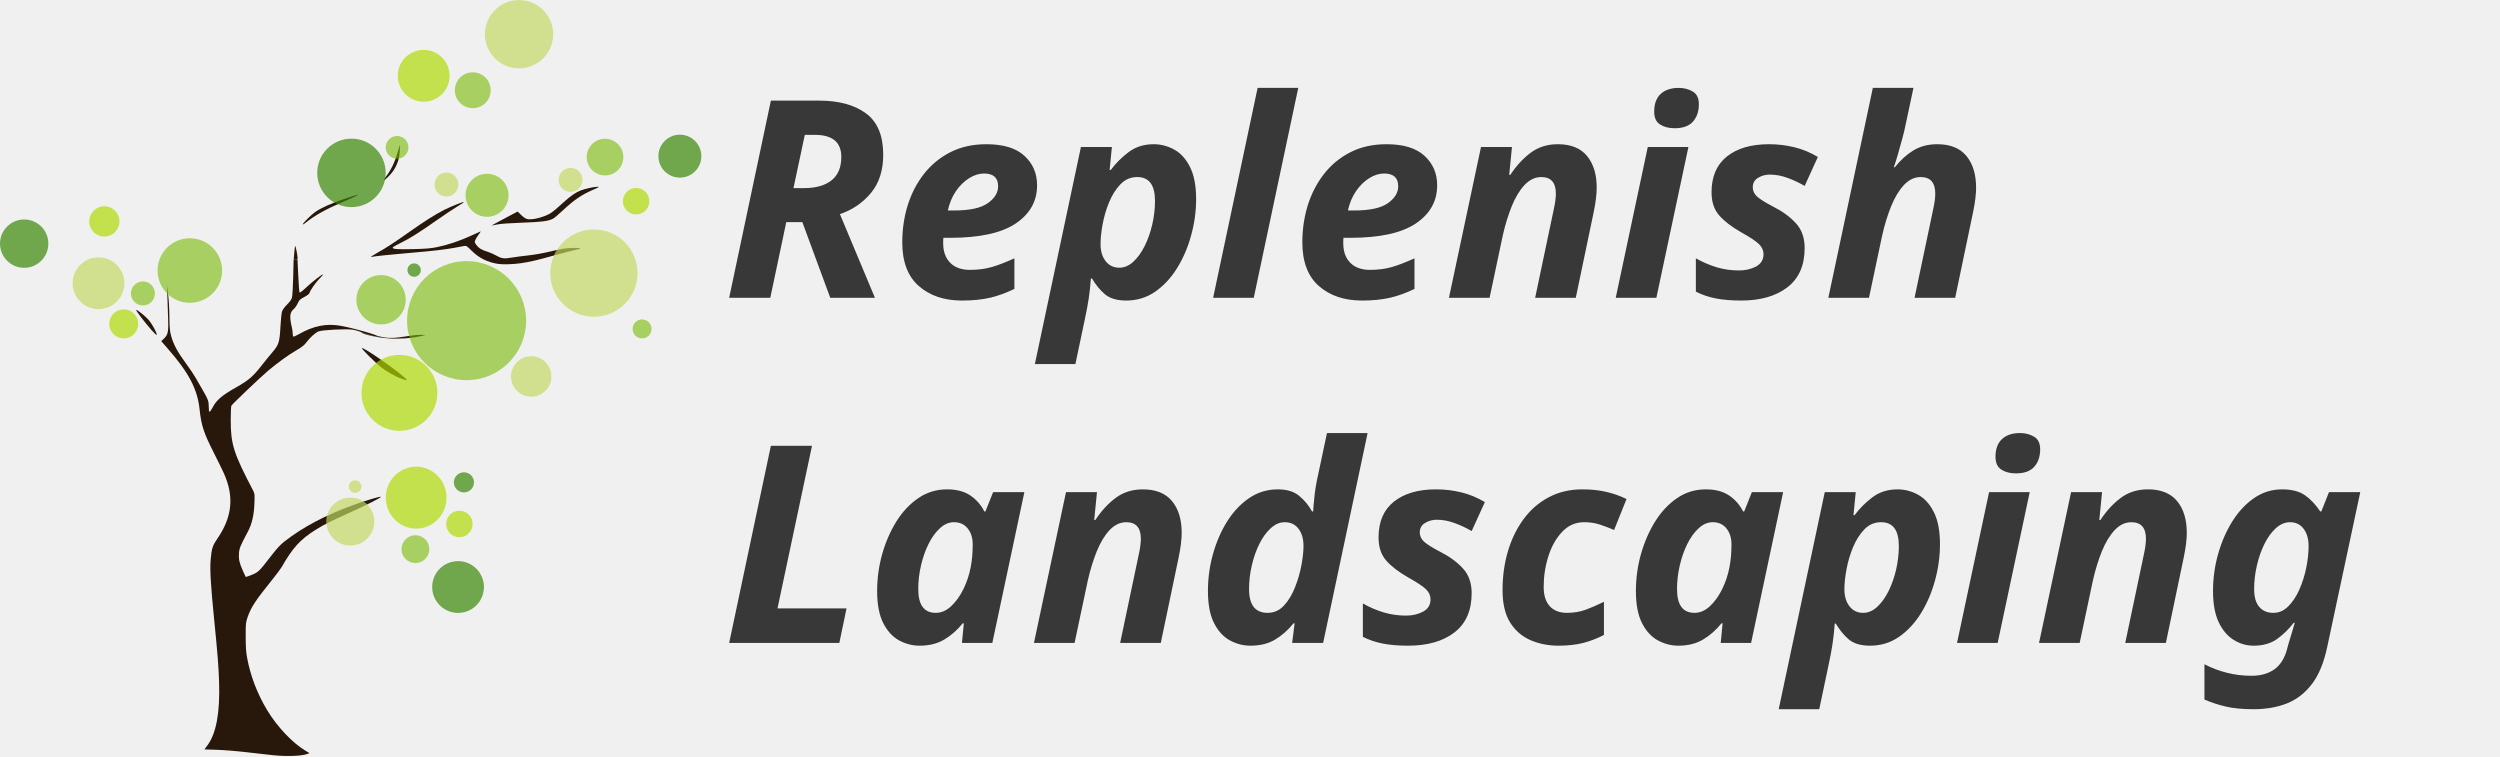
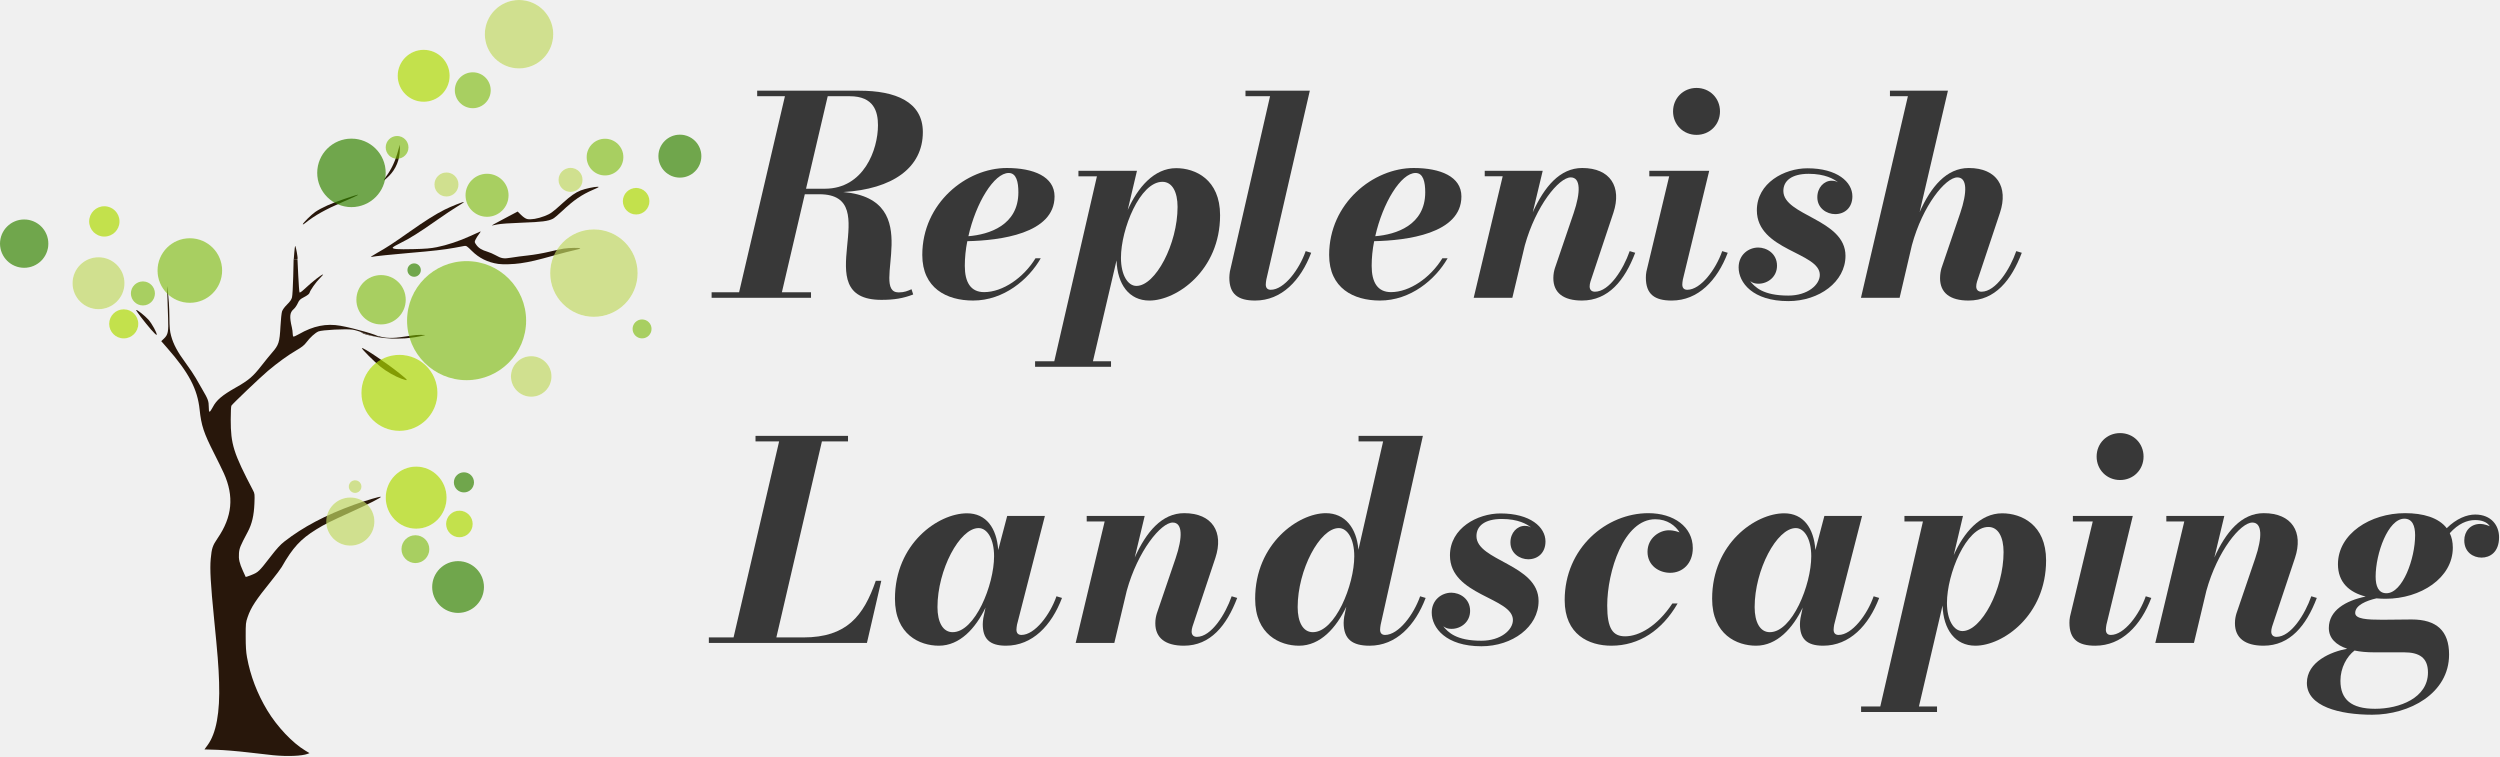
- <svg xmlns="http://www.w3.org/2000/svg" width="396.06mm" height="119.77mm" version="1.1" viewBox="0 0 396.06 119.77">
-   <g transform="translate(-49.311 -92.262)" fill="#fff">
-     <g stroke-width=".265">
-       <circle cx="79.385" cy="135.12" r="5.118" />
-       <circle cx="151.03" cy="144.37" r="1.505" />
-       <circle cx="123.23" cy="143.06" r="9.433" />
-       <circle cx="71.952" cy="138.75" r="1.907" />
-       <circle cx="112.22" cy="115.61" r="1.806" />
-       <circle cx="145.16" cy="117.15" r="2.91" />
-       <circle cx="109.68" cy="139.75" r="3.914" />
+ <svg xmlns="http://www.w3.org/2000/svg" id="svg182" viewBox="0 0 396.06 119.77" version="1.1" height="119.77mm" width="396.06mm">
+   <defs id="defs186" />
+   <g id="g74" fill="#fff" transform="translate(-49.311 -92.262)">
+     <g id="g18" stroke-width=".265">
+       <circle id="circle4" r="5.118" cy="135.12" cx="79.385" />
+       <circle id="circle6" r="1.505" cy="144.37" cx="151.03" />
+       <circle id="circle8" r="9.433" cy="143.06" cx="123.23" />
+       <circle id="circle10" r="1.907" cy="138.75" cx="71.952" />
+       <circle id="circle12" r="1.806" cy="115.61" cx="112.22" />
+       <circle id="circle14" r="2.91" cy="117.15" cx="145.16" />
+       <circle id="circle16" r="3.914" cy="139.75" cx="109.68" />
    </g>
-     <circle cx="124.21" cy="106.56" r="2.846" stroke-width="1.251" />
-     <g stroke-width=".265">
-       <circle cx="126.47" cy="123.2" r="3.412" />
-       <circle cx="115.12" cy="179.26" r="2.208" />
-       <circle cx="112.59" cy="154.5" r="6.021" />
-       <circle cx="116.43" cy="104.27" r="4.114" />
-       <circle cx="122.09" cy="175.27" r="2.107" />
-       <circle cx="150.09" cy="124.14" r="2.107" />
-       <circle cx="65.84" cy="127.34" r="2.408" />
-       <circle cx="68.912" cy="143.57" r="2.308" />
+     <circle id="circle20" stroke-width="1.251" r="2.846" cy="106.56" cx="124.21" />
+     <g id="g38" stroke-width=".265">
+       <circle id="circle22" r="3.412" cy="123.2" cx="126.47" />
+       <circle id="circle24" r="2.208" cy="179.26" cx="115.12" />
+       <circle id="circle26" r="6.021" cy="154.5" cx="112.59" />
+       <circle id="circle28" r="4.114" cy="104.27" cx="116.43" />
+       <circle id="circle30" r="2.107" cy="175.27" cx="122.09" />
+       <circle id="circle32" r="2.107" cy="124.14" cx="150.09" />
+       <circle id="circle34" r="2.408" cy="127.34" cx="65.84" />
+       <circle id="circle36" r="2.308" cy="143.57" cx="68.912" />
    </g>
-     <ellipse cx="115.24" cy="171.1" rx="4.817" ry="4.917" stroke-width=".611" />
-     <g stroke-width=".265">
-       <circle cx="64.918" cy="137.13" r="4.114" />
-       <circle cx="131.54" cy="97.681" r="5.419" />
-       <circle cx="120.04" cy="121.49" r="1.907" />
-       <circle cx="139.7" cy="120.76" r="1.907" />
-       <circle cx="105.57" cy="169.35" r="1.004" />
-       <circle cx="133.47" cy="151.9" r="3.211" />
-       <circle cx="104.81" cy="174.89" r="3.813" />
-       <circle cx="143.4" cy="135.53" r="6.924" />
+     <ellipse id="ellipse40" stroke-width=".611" ry="4.917" rx="4.817" cy="171.1" cx="115.24" />
+     <g id="g58" stroke-width=".265">
+       <circle id="circle42" r="4.114" cy="137.13" cx="64.918" />
+       <circle id="circle44" r="5.419" cy="97.681" cx="131.54" />
+       <circle id="circle46" r="1.907" cy="121.49" cx="120.04" />
+       <circle id="circle48" r="1.907" cy="120.76" cx="139.7" />
+       <circle id="circle50" r="1.004" cy="169.35" cx="105.57" />
+       <circle id="circle52" r="3.211" cy="151.9" cx="133.47" />
+       <circle id="circle54" r="3.813" cy="174.89" cx="104.81" />
+       <circle id="circle56" r="6.924" cy="135.53" cx="143.4" />
    </g>
-     <g stroke-width=".265">
-       <circle cx="121.88" cy="185.26" r="4.104" />
-       <circle cx="157.02" cy="117" r="3.405" />
-       <circle cx="53.142" cy="130.86" r="3.831" />
-       <circle cx="104.99" cy="119.65" r="5.427" />
-       <circle cx="114.92" cy="135.05" r="1.064" />
-       <circle cx="122.81" cy="168.68" r="1.596" />
+     <g id="g72" stroke-width=".265">
+       <circle id="circle60" r="4.104" cy="185.26" cx="121.88" />
+       <circle id="circle62" r="3.405" cy="117" cx="157.02" />
+       <circle id="circle64" r="3.831" cy="130.86" cx="53.142" />
+       <circle id="circle66" r="5.427" cy="119.65" cx="104.99" />
+       <circle id="circle68" r="1.064" cy="135.05" cx="114.92" />
+       <circle id="circle70" r="1.596" cy="168.68" cx="122.81" />
    </g>
  </g>
-   <g transform="translate(-49.311 -92.262)">
-     <g fill="#520" />
-     <g transform="translate(13.838 2.6363)" fill="#28170b">
-       <g stroke-width=".114">
-         <path d="m78.829 209.28c-0.564-0.054-2.357-0.257-3.986-0.451-1.635-0.195-3.861-0.381-4.971-0.415l-2.01-0.062 0.488-0.663c1.381-1.876 1.987-5.168 1.834-9.953-0.082-2.565-0.227-4.4-0.801-10.136-0.543-5.427-0.676-7.827-0.526-9.44 0.157-1.685 0.296-2.102 1.088-3.258 2.33-3.4 2.64-6.645 0.987-10.307-0.255-0.564-0.944-1.973-1.532-3.132-1.649-3.248-2.036-4.418-2.302-6.947-0.344-3.267-1.705-5.854-5.146-9.777l-0.933-1.064 0.437-0.416c0.638-0.607 0.731-1.077 0.646-3.263-0.108-2.787-0.172-5.399-0.121-4.954 0.243 2.127 0.305 3.033 0.328 4.819 0.022 1.716 0.069 2.227 0.275 2.982 0.362 1.327 1.008 2.533 2.29 4.271 0.624 0.846 1.348 1.922 1.609 2.392 0.261 0.47 0.748 1.315 1.081 1.879 0.854 1.446 0.988 1.813 0.983 2.705-0.002 0.508 0.041 0.769 0.128 0.768 0.072-2.3e-4 0.303-0.332 0.513-0.737 0.568-1.099 1.469-1.868 3.602-3.077 2.098-1.189 2.745-1.74 4.134-3.522 0.541-0.694 1.274-1.595 1.629-2.002 1.091-1.25 1.217-1.643 1.354-4.214 0.055-1.034 0.166-2.084 0.246-2.335 0.091-0.284 0.394-0.7 0.804-1.106 0.481-0.476 0.69-0.782 0.779-1.139 0.067-0.269 0.152-1.731 0.188-3.25l0.066-2.762h0.611l0.122 2.553c0.067 1.404 0.157 2.611 0.201 2.681 0.049 0.08 0.341-0.117 0.785-0.532 1.321-1.233 2.696-2.311 2.948-2.311 0.049 0-0.184 0.274-0.518 0.608-0.637 0.637-1.522 1.893-1.631 2.316-0.041 0.16-0.334 0.389-0.829 0.65-0.682 0.358-0.795 0.468-1.04 1.005-0.151 0.332-0.442 0.747-0.646 0.922-0.624 0.536-0.684 1.177-0.274 2.926 0.066 0.282 0.121 0.702 0.123 0.933 0.002 0.231 0.049 0.449 0.106 0.484 0.057 0.035 0.454-0.138 0.883-0.385 2.282-1.313 4.331-1.726 6.587-1.327 2.207 0.391 6.234 1.557 6.041 1.75-0.104 0.104-1.859-0.354-2.608-0.68-0.429-0.187-1.106-0.39-1.504-0.452-1.012-0.158-4.86 0.04-5.424 0.278-0.52 0.22-1.353 0.975-1.921 1.743-0.331 0.447-0.699 0.737-1.609 1.268-1.298 0.757-2.902 1.918-4.478 3.241-1.141 0.958-5.633 5.239-5.788 5.516-0.054 0.097-0.1 1.082-0.101 2.188-4e-3 3.925 0.427 5.293 3.557 11.273 0.241 0.46 0.254 0.592 0.198 1.993-0.077 1.939-0.391 3.281-1.062 4.537-1.177 2.206-1.33 2.581-1.389 3.398-0.067 0.932 0.07 1.537 0.628 2.779 0.228 0.507 0.426 0.939 0.441 0.961 0.015 0.022 0.434-0.123 0.932-0.322 1.064-0.425 1.196-0.552 3.011-2.906 0.988-1.281 1.536-1.879 2.193-2.392 2.95-2.3 6.478-4.165 10.991-5.808 1.805-0.657 4.193-1.368 4.286-1.275 0.106 0.106-1.908 1.135-4.742 2.421-3.363 1.527-4.171 1.931-5.499 2.753-2.488 1.539-3.717 2.877-5.469 5.953-0.16 0.282-0.891 1.256-1.624 2.164-2.514 3.116-3.237 4.219-3.768 5.751-0.302 0.872-0.316 1.003-0.314 3.075 0.001 1.588 0.056 2.466 0.207 3.298 0.535 2.945 1.622 5.793 3.219 8.432 1.564 2.585 3.972 5.133 6.009 6.359l0.676 0.407-0.307 0.117c-0.892 0.339-3.157 0.432-5.372 0.22z" />
-         <path d="m99.067 149.62c-0.993-0.353-2.379-1.146-3.307-1.891-0.978-0.786-3.048-2.858-2.951-2.955 0.161-0.161 3.919 2.365 5.965 4.01 1.446 1.163 1.479 1.258 0.293 0.836z" />
-         <path d="m114.42 131.44c-1.694-0.255-3.05-0.924-4.203-2.072-0.765-0.761-0.876-0.833-1.196-0.775-0.194 0.036-0.895 0.166-1.558 0.29-1.517 0.283-3.499 0.51-7.051 0.808-2.816 0.236-5.625 0.53-6.15 0.644-0.157 0.034 0.253-0.242 0.911-0.614 1.625-0.919 2.523-1.504 5.143-3.352 2.472-1.743 4.144-2.799 5.572-3.517 1.031-0.518 2.933-1.273 3.081-1.223 0.051 0.018-0.405 0.328-1.015 0.69-0.61 0.362-2.031 1.308-3.158 2.102-2.845 2.003-4.444 3.01-5.883 3.705-0.678 0.327-1.233 0.657-1.234 0.732-0.002 0.238 0.734 0.29 3.278 0.233 1.923-0.043 2.748-0.112 3.718-0.307 1.644-0.331 3.558-0.968 5.306-1.766 0.781-0.357 1.496-0.681 1.59-0.72 0.093-0.039 8e-3 0.133-0.189 0.382-0.198 0.25-0.449 0.642-0.559 0.872-0.198 0.416-0.198 0.421 0.106 0.859 0.348 0.502 0.885 0.834 1.772 1.095 0.339 0.1 0.88 0.33 1.203 0.513 1.02 0.576 1.366 0.633 2.579 0.423 0.588-0.101 1.79-0.26 2.672-0.353 0.882-0.093 2.342-0.346 3.246-0.563s1.976-0.448 2.383-0.513c0.865-0.139 2.619-0.16 2.619-0.032 0 0.049-0.423 0.175-0.94 0.282-0.517 0.107-1.949 0.477-3.182 0.822-2.795 0.783-3.812 1.021-5.345 1.248-1.101 0.163-2.796 0.214-3.516 0.105z" />
-         <path d="m113.96 125.01c0.344-0.19 1.278-0.689 2.075-1.108l1.448-0.762 0.557 0.549c0.341 0.336 0.711 0.583 0.953 0.638 0.578 0.13 1.67-0.053 2.715-0.456 0.996-0.384 1.251-0.566 2.924-2.088 1.226-1.115 2.004-1.658 2.857-1.994 0.663-0.261 2.135-0.58 2.666-0.576 0.312 2e-3 0.196 0.079-0.691 0.462-1.862 0.803-3.076 1.636-4.944 3.394-0.596 0.561-1.24 1.101-1.432 1.2-0.766 0.396-1.77 0.526-4.916 0.636-1.968 0.069-3.428 0.174-3.929 0.282-0.438 0.095-0.823 0.172-0.854 0.171-0.031-1e-3 0.225-0.158 0.569-0.348z" />
-         <path d="m82.093 129.68c0.046-0.571 0.106-1.06 0.133-1.088 0.06-0.06 0.263 0.829 0.361 1.585 0.07 0.535 0.067 0.541-0.253 0.541h-0.324z" />
-         <path d="m83.441 125.16c0-0.187 1.37-1.542 1.976-1.954 0.987-0.671 2.514-1.357 4.577-2.056 2.968-1.005 2.949-0.903-0.074 0.405-2.937 1.271-4.596 2.201-6.11 3.423-0.204 0.164-0.37 0.246-0.37 0.181z" />
-         <path d="m59.423 141.86c-1.079-1.246-2.454-3.052-2.38-3.126 0.102-0.102 1.379 0.908 1.941 1.533 0.56 0.624 1.399 2.16 1.316 2.41-0.026 0.078-0.421-0.289-0.877-0.816z" />
-         <path d="m96.636 117.59c0.88-1.179 1.476-2.471 1.945-4.214l0.222-0.826 0.005 0.74c0.011 1.613-0.609 3.126-1.738 4.241-0.366 0.361-0.713 0.656-0.772 0.656-0.059 0 0.093-0.269 0.339-0.598z" />
+   <g id="g180" transform="translate(-49.311 -92.262)">
+     <g id="g96" fill="#28170b" transform="translate(13.838 2.6363)">
+       <g id="g92" stroke-width=".114">
+         <path id="path76" d="m78.829 209.28c-0.564-0.054-2.357-0.257-3.986-0.451-1.635-0.195-3.861-0.381-4.971-0.415l-2.01-0.062 0.488-0.663c1.381-1.876 1.987-5.168 1.834-9.953-0.082-2.565-0.227-4.4-0.801-10.136-0.543-5.427-0.676-7.827-0.526-9.44 0.157-1.685 0.296-2.102 1.088-3.258 2.33-3.4 2.64-6.645 0.987-10.307-0.255-0.564-0.944-1.973-1.532-3.132-1.649-3.248-2.036-4.418-2.302-6.947-0.344-3.267-1.705-5.854-5.146-9.777l-0.933-1.064 0.437-0.416c0.638-0.607 0.731-1.077 0.646-3.263-0.108-2.787-0.172-5.399-0.121-4.954 0.243 2.127 0.305 3.033 0.328 4.819 0.022 1.716 0.069 2.227 0.275 2.982 0.362 1.327 1.008 2.533 2.29 4.271 0.624 0.846 1.348 1.922 1.609 2.392 0.261 0.47 0.748 1.315 1.081 1.879 0.854 1.446 0.988 1.813 0.983 2.705-0.002 0.508 0.041 0.769 0.128 0.768 0.072-2.3e-4 0.303-0.332 0.513-0.737 0.568-1.099 1.469-1.868 3.602-3.077 2.098-1.189 2.745-1.74 4.134-3.522 0.541-0.694 1.274-1.595 1.629-2.002 1.091-1.25 1.217-1.643 1.354-4.214 0.055-1.034 0.166-2.084 0.246-2.335 0.091-0.284 0.394-0.7 0.804-1.106 0.481-0.476 0.69-0.782 0.779-1.139 0.067-0.269 0.152-1.731 0.188-3.25l0.066-2.762h0.611l0.122 2.553c0.067 1.404 0.157 2.611 0.201 2.681 0.049 0.08 0.341-0.117 0.785-0.532 1.321-1.233 2.696-2.311 2.948-2.311 0.049 0-0.184 0.274-0.518 0.608-0.637 0.637-1.522 1.893-1.631 2.316-0.041 0.16-0.334 0.389-0.829 0.65-0.682 0.358-0.795 0.468-1.04 1.005-0.151 0.332-0.442 0.747-0.646 0.922-0.624 0.536-0.684 1.177-0.274 2.926 0.066 0.282 0.121 0.702 0.123 0.933 0.002 0.231 0.049 0.449 0.106 0.484 0.057 0.035 0.454-0.138 0.883-0.385 2.282-1.313 4.331-1.726 6.587-1.327 2.207 0.391 6.234 1.557 6.041 1.75-0.104 0.104-1.859-0.354-2.608-0.68-0.429-0.187-1.106-0.39-1.504-0.452-1.012-0.158-4.86 0.04-5.424 0.278-0.52 0.22-1.353 0.975-1.921 1.743-0.331 0.447-0.699 0.737-1.609 1.268-1.298 0.757-2.902 1.918-4.478 3.241-1.141 0.958-5.633 5.239-5.788 5.516-0.054 0.097-0.1 1.082-0.101 2.188-4e-3 3.925 0.427 5.293 3.557 11.273 0.241 0.46 0.254 0.592 0.198 1.993-0.077 1.939-0.391 3.281-1.062 4.537-1.177 2.206-1.33 2.581-1.389 3.398-0.067 0.932 0.07 1.537 0.628 2.779 0.228 0.507 0.426 0.939 0.441 0.961 0.015 0.022 0.434-0.123 0.932-0.322 1.064-0.425 1.196-0.552 3.011-2.906 0.988-1.281 1.536-1.879 2.193-2.392 2.95-2.3 6.478-4.165 10.991-5.808 1.805-0.657 4.193-1.368 4.286-1.275 0.106 0.106-1.908 1.135-4.742 2.421-3.363 1.527-4.171 1.931-5.499 2.753-2.488 1.539-3.717 2.877-5.469 5.953-0.16 0.282-0.891 1.256-1.624 2.164-2.514 3.116-3.237 4.219-3.768 5.751-0.302 0.872-0.316 1.003-0.314 3.075 0.001 1.588 0.056 2.466 0.207 3.298 0.535 2.945 1.622 5.793 3.219 8.432 1.564 2.585 3.972 5.133 6.009 6.359l0.676 0.407-0.307 0.117c-0.892 0.339-3.157 0.432-5.372 0.22z" />
+         <path id="path78" d="m99.067 149.62c-0.993-0.353-2.379-1.146-3.307-1.891-0.978-0.786-3.048-2.858-2.951-2.955 0.161-0.161 3.919 2.365 5.965 4.01 1.446 1.163 1.479 1.258 0.293 0.836z" />
+         <path id="path80" d="m114.42 131.44c-1.694-0.255-3.05-0.924-4.203-2.072-0.765-0.761-0.876-0.833-1.196-0.775-0.194 0.036-0.895 0.166-1.558 0.29-1.517 0.283-3.499 0.51-7.051 0.808-2.816 0.236-5.625 0.53-6.15 0.644-0.157 0.034 0.253-0.242 0.911-0.614 1.625-0.919 2.523-1.504 5.143-3.352 2.472-1.743 4.144-2.799 5.572-3.517 1.031-0.518 2.933-1.273 3.081-1.223 0.051 0.018-0.405 0.328-1.015 0.69-0.61 0.362-2.031 1.308-3.158 2.102-2.845 2.003-4.444 3.01-5.883 3.705-0.678 0.327-1.233 0.657-1.234 0.732-0.002 0.238 0.734 0.29 3.278 0.233 1.923-0.043 2.748-0.112 3.718-0.307 1.644-0.331 3.558-0.968 5.306-1.766 0.781-0.357 1.496-0.681 1.59-0.72s8e-3 0.133-0.189 0.382c-0.198 0.25-0.449 0.642-0.559 0.872-0.198 0.416-0.198 0.421 0.106 0.859 0.348 0.502 0.885 0.834 1.772 1.095 0.339 0.1 0.88 0.33 1.203 0.513 1.02 0.576 1.366 0.633 2.579 0.423 0.588-0.101 1.79-0.26 2.672-0.353 0.882-0.093 2.342-0.346 3.246-0.563s1.976-0.448 2.383-0.513c0.865-0.139 2.619-0.16 2.619-0.032 0 0.049-0.423 0.175-0.94 0.282-0.517 0.107-1.949 0.477-3.182 0.822-2.795 0.783-3.812 1.021-5.345 1.248-1.101 0.163-2.796 0.214-3.516 0.105z" />
+         <path id="path82" d="m113.96 125.01c0.344-0.19 1.278-0.689 2.075-1.108l1.448-0.762 0.557 0.549c0.341 0.336 0.711 0.583 0.953 0.638 0.578 0.13 1.67-0.053 2.715-0.456 0.996-0.384 1.251-0.566 2.924-2.088 1.226-1.115 2.004-1.658 2.857-1.994 0.663-0.261 2.135-0.58 2.666-0.576 0.312 2e-3 0.196 0.079-0.691 0.462-1.862 0.803-3.076 1.636-4.944 3.394-0.596 0.561-1.24 1.101-1.432 1.2-0.766 0.396-1.77 0.526-4.916 0.636-1.968 0.069-3.428 0.174-3.929 0.282-0.438 0.095-0.823 0.172-0.854 0.171-0.031-1e-3 0.225-0.158 0.569-0.348z" />
+         <path id="path84" d="m82.093 129.68c0.046-0.571 0.106-1.06 0.133-1.088 0.06-0.06 0.263 0.829 0.361 1.585 0.07 0.535 0.067 0.541-0.253 0.541h-0.324z" />
+         <path id="path86" d="m83.441 125.16c0-0.187 1.37-1.542 1.976-1.954 0.987-0.671 2.514-1.357 4.577-2.056 2.968-1.005 2.949-0.903-0.074 0.405-2.937 1.271-4.596 2.201-6.11 3.423-0.204 0.164-0.37 0.246-0.37 0.181z" />
+         <path id="path88" d="m59.423 141.86c-1.079-1.246-2.454-3.052-2.38-3.126 0.102-0.102 1.379 0.908 1.941 1.533 0.56 0.624 1.399 2.16 1.316 2.41-0.026 0.078-0.421-0.289-0.877-0.816z" />
+         <path id="path90" d="m96.636 117.59c0.88-1.179 1.476-2.471 1.945-4.214l0.222-0.826 0.005 0.74c0.011 1.613-0.609 3.126-1.738 4.241-0.366 0.361-0.713 0.656-0.772 0.656s0.093-0.269 0.339-0.598z" />
      </g>
-       <path d="m97.576 143.27c-1.059-0.063-1.503-0.109-2.239-0.232-0.94-0.157-2.157-0.457-2.34-0.578-0.044-0.029-0.162-0.097-0.262-0.15-0.1-0.053-0.17-0.097-0.157-0.097 0.013-2.1e-4 0.145 0.048 0.292 0.108 0.78 0.315 2.114 0.678 2.493 0.678 0.091 5e-5 0.106-5e-3 0.101-0.035-0.004-0.019-0.037-0.055-0.075-0.081-0.038-0.025-0.062-0.046-0.055-0.046 0.007 0 0.116 0.031 0.242 0.069 0.506 0.153 1 0.229 1.616 0.246 0.701 0.02 1.273-0.031 2.622-0.236 0.922-0.14 1.159-0.171 1.58-0.212 0.321-0.031 1.121-0.037 1.344-0.011 0.137 0.016 0.15 0.01-0.192 0.093-0.84 0.205-1.863 0.362-2.892 0.444-0.358 0.028-1.798 0.054-2.08 0.037z" stroke-width=".02" />
+       <path id="path94" stroke-width=".02" d="m97.576 143.27c-1.059-0.063-1.503-0.109-2.239-0.232-0.94-0.157-2.157-0.457-2.34-0.578-0.044-0.029-0.162-0.097-0.262-0.15-0.1-0.053-0.17-0.097-0.157-0.097 0.013-2.1e-4 0.145 0.048 0.292 0.108 0.78 0.315 2.114 0.678 2.493 0.678 0.091 5e-5 0.106-5e-3 0.101-0.035-0.004-0.019-0.037-0.055-0.075-0.081-0.038-0.025-0.062-0.046-0.055-0.046 0.007 0 0.116 0.031 0.242 0.069 0.506 0.153 1 0.229 1.616 0.246 0.701 0.02 1.273-0.031 2.622-0.236 0.922-0.14 1.159-0.171 1.58-0.212 0.321-0.031 1.121-0.037 1.344-0.011 0.137 0.016 0.15 0.01-0.192 0.093-0.84 0.205-1.863 0.362-2.892 0.444-0.358 0.028-1.798 0.054-2.08 0.037z" />
    </g>
-     <g fill="#72b200">
-       <g stroke-width=".265">
-         <circle cx="79.385" cy="135.12" r="5.118" opacity=".62" />
-         <circle cx="151.03" cy="144.37" r="1.505" opacity=".62" />
-         <circle cx="123.23" cy="143.06" r="9.433" opacity=".62" />
-         <circle cx="71.952" cy="138.75" r="1.907" opacity=".62" />
-         <circle cx="112.22" cy="115.61" r="1.806" opacity=".62" />
-         <circle cx="145.16" cy="117.15" r="2.91" opacity=".62" />
-         <circle cx="109.68" cy="139.75" r="3.914" opacity=".62" />
+     <g id="g120" fill="#72b200">
+       <g id="g112" stroke-width=".265">
+         <circle id="circle98" opacity=".62" r="5.118" cy="135.12" cx="79.385" />
+         <circle id="circle100" opacity=".62" r="1.505" cy="144.37" cx="151.03" />
+         <circle id="circle102" opacity=".62" r="9.433" cy="143.06" cx="123.23" />
+         <circle id="circle104" opacity=".62" r="1.907" cy="138.75" cx="71.952" />
+         <circle id="circle106" opacity=".62" r="1.806" cy="115.61" cx="112.22" />
+         <circle id="circle108" opacity=".62" r="2.91" cy="117.15" cx="145.16" />
+         <circle id="circle110" opacity=".62" r="3.914" cy="139.75" cx="109.68" />
      </g>
-       <circle cx="124.21" cy="106.56" r="2.846" opacity=".62" stroke-width="1.251" />
-       <circle cx="126.47" cy="123.2" r="3.412" opacity=".62" stroke-width=".265" />
-       <circle cx="115.12" cy="179.26" r="2.208" opacity=".62" stroke-width=".265" />
+       <circle id="circle114" stroke-width="1.251" opacity=".62" r="2.846" cy="106.56" cx="124.21" />
+       <circle id="circle116" stroke-width=".265" opacity=".62" r="3.412" cy="123.2" cx="126.47" />
+       <circle id="circle118" stroke-width=".265" opacity=".62" r="2.208" cy="179.26" cx="115.12" />
    </g>
-     <g fill="#aad400">
-       <g stroke-width=".265">
-         <circle cx="112.59" cy="154.5" r="6.021" opacity=".7" />
-         <circle cx="116.43" cy="104.27" r="4.114" opacity=".7" />
-         <circle cx="122.09" cy="175.27" r="2.107" opacity=".7" />
-         <circle cx="150.09" cy="124.14" r="2.107" opacity=".7" />
-         <circle cx="65.84" cy="127.34" r="2.408" opacity=".7" />
-         <circle cx="68.912" cy="143.57" r="2.308" opacity=".7" />
+     <g id="g138" fill="#aad400">
+       <g id="g134" stroke-width=".265">
+         <circle id="circle122" opacity=".7" r="6.021" cy="154.5" cx="112.59" />
+         <circle id="circle124" opacity=".7" r="4.114" cy="104.27" cx="116.43" />
+         <circle id="circle126" opacity=".7" r="2.107" cy="175.27" cx="122.09" />
+         <circle id="circle128" opacity=".7" r="2.107" cy="124.14" cx="150.09" />
+         <circle id="circle130" opacity=".7" r="2.408" cy="127.34" cx="65.84" />
+         <circle id="circle132" opacity=".7" r="2.308" cy="143.57" cx="68.912" />
      </g>
-       <ellipse cx="115.24" cy="171.1" rx="4.817" ry="4.917" opacity=".7" stroke-width=".611" />
+       <ellipse id="ellipse136" stroke-width=".611" opacity=".7" ry="4.917" rx="4.817" cy="171.1" cx="115.24" />
    </g>
-     <g fill="#bcd35f" stroke-width=".265">
-       <circle cx="64.918" cy="137.13" r="4.114" opacity=".7" />
-       <circle cx="131.54" cy="97.681" r="5.419" opacity=".7" />
-       <circle cx="120.04" cy="121.49" r="1.907" opacity=".7" />
-       <circle cx="139.7" cy="120.76" r="1.907" opacity=".7" />
-       <circle cx="105.57" cy="169.35" r="1.004" opacity=".7" />
-       <circle cx="133.47" cy="151.9" r="3.211" opacity=".7" />
-       <circle cx="104.81" cy="174.89" r="3.813" opacity=".7" />
-       <circle cx="143.4" cy="135.53" r="6.924" opacity=".7" />
+     <g id="g178" stroke-width=".265">
+       <g id="g156" fill="#bcd35f">
+         <circle id="circle140" opacity=".7" r="4.114" cy="137.13" cx="64.918" />
+         <circle id="circle142" opacity=".7" r="5.419" cy="97.681" cx="131.54" />
+         <circle id="circle144" opacity=".7" r="1.907" cy="121.49" cx="120.04" />
+         <circle id="circle146" opacity=".7" r="1.907" cy="120.76" cx="139.7" />
+         <circle id="circle148" opacity=".7" r="1.004" cy="169.35" cx="105.57" />
+         <circle id="circle150" opacity=".7" r="3.211" cy="151.9" cx="133.47" />
+         <circle id="circle152" opacity=".7" r="3.813" cy="174.89" cx="104.81" />
+         <circle id="circle154" opacity=".7" r="6.924" cy="135.53" cx="143.4" />
+       </g>
+       <g id="g170" fill="#338000">
+         <circle id="circle158" opacity=".7" r="4.104" cy="185.26" cx="121.88" />
+         <circle id="circle160" opacity=".7" r="3.405" cy="117" cx="157.02" />
+         <circle id="circle162" opacity=".7" r="3.831" cy="130.86" cx="53.142" />
+         <circle id="circle164" opacity=".7" r="5.427" cy="119.65" cx="104.99" />
+         <circle id="circle166" opacity=".7" r="1.064" cy="135.05" cx="114.92" />
+         <circle id="circle168" opacity=".7" r="1.596" cy="168.68" cx="122.81" />
+       </g>
+       <g style="font-style:italic;font-weight:bold;font-size:43.744px;line-height:1.25;font-family:'Bodoni* 11';letter-spacing:0px;word-spacing:0px;fill:#383838" id="text176" aria-label="ReplenishLandscaping">
+         <path id="path1011" d="m 162.047,138.564 v 0.875 h 15.748 v -0.875 h -4.615 l 3.631,-15.529 h 2.297 c 10.761,0 -2.318,16.732 9.842,16.732 2.012,0 3.456,-0.241 5.031,-0.853 l -0.262,-0.831 c -0.612,0.262 -1.115,0.503 -2.034,0.503 -4.746,0 4.659,-14.698 -8.771,-15.901 7.743,-0.459 12.598,-3.806 12.598,-9.492 0,-4.812 -4.331,-6.562 -10.061,-6.562 h -16.185 v 0.875 h 4.396 l -7.261,31.058 z m 21.872,-31.058 c 3.849,0 4.484,2.45 4.484,4.593 0,3.893 -2.253,10.061 -8.421,10.061 h -2.975 l 3.434,-14.654 z" />
+         <path id="path1013" d="m 202.16,134.386 c 0,-1.269 0.131,-2.603 0.394,-3.915 5.096,-0.109 13.823,-1.159 13.823,-7.087 0,-3.15 -3.325,-4.506 -7.568,-4.506 -6.387,0 -13.386,5.555 -13.386,13.779 0,5.249 3.849,7.218 8.049,7.218 4.856,0 8.793,-3.325 10.717,-6.693 h -0.831 c -1.881,3.062 -5.162,5.359 -8.136,5.359 -2.143,0 -3.062,-1.575 -3.062,-4.156 z m 6.955,-14.72 c 1.225,0 1.531,1.444 1.531,3.062 0,5.206 -4.615,6.693 -7.918,6.955 1.181,-5.271 4.068,-10.017 6.387,-10.017 z" />
+         <path id="path1015" d="m 213.293,149.5 v 0.875 h 12.03 v -0.875 H 222.457 l 3.74,-15.988 c 0.131,3.806 1.99,6.365 5.206,6.365 4.331,0 11.198,-4.768 11.198,-13.517 0,-5.687 -3.937,-7.458 -6.955,-7.458 -3.521,0 -6.102,3.084 -7.677,6.627 l 1.465,-6.212 h -9.274 v 0.875 h 2.931 l -6.758,29.308 z m 13.604,-16.404 c 0,-4.549 3.018,-12.03 6.562,-12.03 1.575,0 2.406,1.619 2.406,3.981 0,5.862 -3.5,12.511 -6.518,12.511 -1.356,0 -2.45,-1.706 -2.45,-4.462 z" />
+         <path id="path1017" d="m 257.037,132.308 -0.875,-0.262 c -1.006,2.887 -3.39,6.124 -5.534,6.124 -0.569,0 -0.787,-0.35 -0.787,-0.831 0,-0.219 0.044,-0.525 0.087,-0.787 l 6.89,-29.921 H 246.625 v 0.875 h 3.893 l -6.365,27.777 c -0.044,0.262 -0.087,0.744 -0.087,0.962 0,2.625 1.378,3.631 4.09,3.631 4.199,0 7.218,-3.193 8.88,-7.568 z" />
+         <path id="path1019" d="m 266.616,134.386 c 0,-1.269 0.131,-2.603 0.394,-3.915 5.096,-0.109 13.823,-1.159 13.823,-7.087 0,-3.15 -3.325,-4.506 -7.568,-4.506 -6.387,0 -13.386,5.555 -13.386,13.779 0,5.249 3.849,7.218 8.049,7.218 4.856,0 8.793,-3.325 10.717,-6.693 h -0.831 c -1.881,3.062 -5.162,5.359 -8.136,5.359 -2.143,0 -3.062,-1.575 -3.062,-4.156 z m 6.955,-14.72 c 1.225,0 1.531,1.444 1.531,3.062 0,5.206 -4.615,6.693 -7.918,6.955 1.181,-5.271 4.068,-10.017 6.387,-10.017 z" />
+         <path id="path1021" d="m 287.373,120.191 -4.593,19.247 h 6.124 l 1.968,-8.268 c 1.75,-6.321 5.424,-10.805 7.283,-10.805 1.575,0 1.597,2.318 0.459,5.665 l -2.975,8.727 c -0.131,0.437 -0.241,0.919 -0.241,1.575 0,2.318 1.597,3.543 4.527,3.543 4.199,0 6.78,-3.193 8.443,-7.568 l -0.875,-0.262 c -1.006,2.887 -3.237,6.43 -5.512,6.43 -0.569,0 -0.831,-0.35 -0.831,-0.831 0,-0.219 0.044,-0.525 0.131,-0.787 l 3.631,-10.892 c 1.356,-4.09 -0.481,-7.087 -4.943,-7.087 -3.543,0 -6.015,2.996 -7.83,7.021 l 1.575,-6.583 h -9.186 v 0.875 z" />
+         <path id="path1023" d="m 314.363,109.911 c 0,2.1 1.619,3.718 3.718,3.718 2.1,0 3.718,-1.619 3.718,-3.718 0,-2.1 -1.619,-3.718 -3.718,-3.718 -2.1,0 -3.718,1.619 -3.718,3.718 z m 8.661,22.397 -0.875,-0.262 c -1.006,2.887 -3.39,6.124 -5.534,6.124 -0.569,0 -0.787,-0.35 -0.787,-0.831 0,-0.219 0.044,-0.525 0.087,-0.787 l 4.178,-17.235 h -9.492 v 0.875 h 3.15 l -3.609,15.092 c -0.066,0.262 -0.087,0.744 -0.087,0.962 0,2.625 1.378,3.631 4.09,3.631 4.199,0 7.218,-3.193 8.88,-7.568 z" />
+         <path id="path1025" d="m 340.478,121.132 c -0.175,-0.044 -0.306,-0.241 -0.984,-0.241 -1.225,0 -2.275,1.094 -2.275,2.625 0,1.75 1.509,2.668 2.821,2.668 1.531,0 2.734,-1.028 2.734,-2.821 0,-2.275 -2.406,-4.44 -7.13,-4.44 -3.631,0 -8.005,2.318 -8.005,6.649 0,6.387 9.974,6.649 9.974,10.236 0,1.575 -1.925,3.281 -4.987,3.281 -4.024,0 -5.293,-1.356 -6.037,-2.275 0.175,0.044 0.394,0.394 1.312,0.394 1.487,0 2.931,-1.094 2.931,-2.843 0,-1.968 -1.662,-2.887 -2.975,-2.887 -1.531,0 -3.106,1.137 -3.106,3.15 0,2.406 2.231,5.337 7.874,5.337 4.899,0 9.055,-3.062 9.055,-7.174 0,-5.818 -9.842,-6.343 -9.842,-10.28 0,-1.575 1.269,-2.712 4.024,-2.712 2.581,0 4.003,0.831 4.615,1.334 z" />
+         <path id="path1027" d="m 359.856,126.031 -2.975,8.727 c -0.109,0.394 -0.219,0.919 -0.219,1.575 0,2.318 1.575,3.543 4.506,3.543 4.199,0 6.78,-3.193 8.443,-7.568 l -0.875,-0.262 c -1.006,2.887 -3.237,6.43 -5.512,6.43 -0.569,0 -0.831,-0.35 -0.831,-0.831 0,-0.219 0.044,-0.525 0.131,-0.787 l 3.631,-10.892 c 1.356,-4.09 -0.481,-7.087 -4.943,-7.087 -3.543,0 -5.993,2.975 -7.786,6.977 l 4.484,-19.225 h -9.186 v 0.875 h 2.843 l -7.436,31.933 h 6.124 l 1.947,-8.333 c 1.706,-6.299 5.337,-10.739 7.196,-10.739 1.575,0 1.597,2.318 0.459,5.665 z" />
+         <path id="path1029" d="m 186.653,194.119 2.275,-9.842 h -0.875 c -1.925,5.555 -4.593,8.968 -11.461,8.968 h -4.287 l 7.218,-31.058 h 4.134 V 161.311 h -14.654 v 0.875 h 3.74 l -7.218,31.058 h -3.915 v 0.875 z" />
+         <path id="path1031" d="m 217.558,186.989 -0.875,-0.262 c -1.006,2.887 -3.412,6.124 -5.555,6.124 -0.569,0 -0.787,-0.35 -0.787,-0.831 0,-0.219 0.044,-0.525 0.087,-0.787 l 4.418,-17.235 h -5.971 l -1.422,5.402 c -0.241,-3.478 -1.903,-5.818 -4.943,-5.818 -4.549,0 -11.417,4.79 -11.417,13.539 0,5.687 3.937,7.436 6.955,7.436 3.325,0 5.818,-2.756 7.393,-6.037 l -0.35,1.662 c -0.044,0.262 -0.087,0.744 -0.087,0.962 0,2.209 0.962,3.412 3.674,3.412 4.199,0 7.218,-3.193 8.88,-7.568 z m -10.761,-6.605 c 0,4.549 -3.018,12.03 -6.562,12.03 -1.575,0 -2.406,-1.619 -2.406,-3.981 0,-5.862 3.5,-12.511 6.518,-12.511 1.356,0 2.45,1.706 2.45,4.462 z" />
+         <path id="path1033" d="m 224.316,174.872 -4.593,19.247 h 6.124 l 1.968,-8.268 c 1.75,-6.321 5.424,-10.805 7.283,-10.805 1.575,0 1.597,2.318 0.459,5.665 l -2.975,8.727 c -0.131,0.437 -0.241,0.919 -0.241,1.575 0,2.318 1.597,3.543 4.528,3.543 4.199,0 6.78,-3.193 8.443,-7.568 l -0.875,-0.262 c -1.006,2.887 -3.237,6.43 -5.512,6.43 -0.569,0 -0.831,-0.35 -0.831,-0.831 0,-0.219 0.044,-0.525 0.131,-0.787 l 3.631,-10.892 c 1.356,-4.09 -0.481,-7.087 -4.943,-7.087 -3.543,0 -6.015,2.996 -7.83,7.021 l 1.575,-6.583 h -9.186 v 0.875 z" />
+         <path id="path1035" d="m 275.168,186.989 -0.875,-0.262 c -1.006,2.887 -3.412,6.124 -5.555,6.124 -0.569,0 -0.787,-0.35 -0.787,-0.831 0,-0.219 0.044,-0.525 0.087,-0.787 l 6.693,-29.921 h -10.192 v 0.875 h 3.893 l -3.915,17.17 c -0.284,-3.456 -2.122,-5.796 -5.162,-5.796 -4.331,0 -11.198,4.812 -11.198,13.561 0,5.687 3.937,7.436 6.955,7.436 3.368,0 5.884,-2.821 7.48,-6.168 l -0.328,1.575 c -0.044,0.262 -0.087,0.744 -0.087,0.962 0,2.625 1.4,3.631 4.112,3.631 4.199,0 7.218,-3.193 8.88,-7.568 z m -11.308,-6.605 c 0,4.549 -3.018,12.03 -6.562,12.03 -1.575,0 -2.406,-1.619 -2.406,-3.981 0,-5.862 3.5,-12.511 6.518,-12.511 1.356,0 2.45,1.706 2.45,4.462 z" />
+         <path id="path1037" d="m 291.857,175.812 c -0.175,-0.044 -0.306,-0.241 -0.984,-0.241 -1.225,0 -2.275,1.094 -2.275,2.625 0,1.75 1.509,2.668 2.821,2.668 1.531,0 2.734,-1.028 2.734,-2.821 0,-2.275 -2.406,-4.44 -7.13,-4.44 -3.631,0 -8.005,2.318 -8.005,6.649 0,6.387 9.974,6.649 9.974,10.236 0,1.575 -1.925,3.281 -4.987,3.281 -4.024,0 -5.293,-1.356 -6.037,-2.275 0.175,0.044 0.394,0.394 1.312,0.394 1.487,0 2.931,-1.094 2.931,-2.843 0,-1.968 -1.662,-2.887 -2.975,-2.887 -1.531,0 -3.106,1.137 -3.106,3.15 0,2.406 2.231,5.337 7.874,5.337 4.899,0 9.055,-3.062 9.055,-7.174 0,-5.818 -9.842,-6.343 -9.842,-10.28 0,-1.575 1.269,-2.712 4.024,-2.712 2.581,0 4.003,0.831 4.615,1.334 z" />
+         <path id="path1039" d="m 315.391,176.6 c -0.175,-0.044 -0.787,-0.328 -1.706,-0.328 -1.487,0 -3.368,1.225 -3.368,3.412 0,2.187 1.837,3.325 3.587,3.325 1.968,0 3.587,-1.465 3.587,-3.915 0,-3.368 -3.018,-5.534 -7.043,-5.534 -6.605,0 -13.254,5.468 -13.254,13.779 0,5.468 3.849,7.218 7.393,7.218 4.418,0 8.049,-2.45 10.499,-6.693 h -0.831 c -2.406,3.631 -5.293,5.206 -7.48,5.206 -1.925,0 -2.843,-1.181 -2.843,-4.856 0,-5.424 2.625,-13.692 7.611,-13.692 1.925,0 3.193,1.028 3.849,2.078 z" />
+         <path id="path1041" d="m 347.018,186.989 -0.875,-0.262 c -1.006,2.887 -3.412,6.124 -5.555,6.124 -0.569,0 -0.787,-0.35 -0.787,-0.831 0,-0.219 0.044,-0.525 0.087,-0.787 l 4.418,-17.235 h -5.971 l -1.422,5.402 c -0.241,-3.478 -1.903,-5.818 -4.943,-5.818 -4.549,0 -11.417,4.79 -11.417,13.539 0,5.687 3.937,7.436 6.955,7.436 3.325,0 5.818,-2.756 7.393,-6.037 l -0.35,1.662 c -0.044,0.262 -0.087,0.744 -0.087,0.962 0,2.209 0.962,3.412 3.675,3.412 4.199,0 7.218,-3.193 8.88,-7.568 z m -10.761,-6.605 c 0,4.549 -3.018,12.03 -6.562,12.03 -1.575,0 -2.406,-1.619 -2.406,-3.981 0,-5.862 3.5,-12.511 6.518,-12.511 1.356,0 2.45,1.706 2.45,4.462 z" />
+         <path id="path1043" d="m 344.152,204.18 v 0.875 h 12.03 v -0.875 h -2.865 l 3.74,-15.988 c 0.131,3.806 1.99,6.365 5.206,6.365 4.331,0 11.198,-4.768 11.198,-13.517 0,-5.687 -3.937,-7.458 -6.955,-7.458 -3.521,0 -6.102,3.084 -7.677,6.627 l 1.465,-6.212 h -9.274 v 0.875 h 2.931 l -6.758,29.308 z m 13.604,-16.404 c 0,-4.549 3.018,-12.03 6.562,-12.03 1.575,0 2.406,1.619 2.406,3.981 0,5.862 -3.5,12.511 -6.518,12.511 -1.356,0 -2.45,-1.706 -2.45,-4.462 z" />
+         <path id="path1045" d="m 381.466,164.592 c 0,2.1 1.619,3.718 3.718,3.718 2.1,0 3.718,-1.619 3.718,-3.718 0,-2.1 -1.619,-3.718 -3.718,-3.718 -2.1,0 -3.718,1.619 -3.718,3.718 z m 8.661,22.397 -0.875,-0.262 c -1.006,2.887 -3.39,6.124 -5.534,6.124 -0.569,0 -0.787,-0.35 -0.787,-0.831 0,-0.219 0.044,-0.525 0.087,-0.787 l 4.178,-17.235 h -9.492 v 0.875 h 3.15 l -3.609,15.092 c -0.066,0.262 -0.087,0.744 -0.087,0.962 0,2.625 1.378,3.631 4.09,3.631 4.199,0 7.218,-3.193 8.88,-7.568 z" />
+         <path id="path1047" d="m 395.355,174.872 -4.593,19.247 h 6.124 l 1.968,-8.268 c 1.75,-6.321 5.424,-10.805 7.283,-10.805 1.575,0 1.597,2.318 0.459,5.665 l -2.975,8.727 c -0.131,0.437 -0.241,0.919 -0.241,1.575 0,2.318 1.597,3.543 4.527,3.543 4.199,0 6.78,-3.193 8.443,-7.568 l -0.875,-0.262 c -1.006,2.887 -3.237,6.43 -5.512,6.43 -0.569,0 -0.831,-0.35 -0.831,-0.831 0,-0.219 0.044,-0.525 0.131,-0.787 l 3.631,-10.892 c 1.356,-4.09 -0.481,-7.087 -4.943,-7.087 -3.543,0 -6.015,2.996 -7.83,7.021 l 1.575,-6.583 h -9.186 v 0.875 z" />
+         <path id="path1049" d="m 427.266,187.12 c 5.512,0 10.63,-3.281 10.63,-8.093 0,-0.897 -0.175,-1.662 -0.481,-2.297 1.356,-1.509 2.734,-2.078 4.024,-2.078 0.962,0 1.881,0.284 2.318,0.984 -0.175,-0.087 -0.919,-0.372 -1.509,-0.372 -1.553,0 -2.537,1.159 -2.537,2.603 0,1.881 1.422,2.734 2.734,2.734 1.312,0 2.778,-0.831 2.778,-3.237 0,-1.815 -1.203,-3.587 -3.784,-3.587 -1.312,0 -2.975,0.634 -4.506,2.165 -1.29,-1.684 -3.762,-2.384 -6.605,-2.384 -5.512,0 -10.63,3.281 -10.63,8.093 0,2.865 1.794,4.462 4.396,5.118 -3.193,0.656 -5.84,2.209 -5.84,4.987 0,1.619 1.137,2.69 2.909,3.281 -2.515,0.459 -6.387,2.034 -6.387,5.424 0,3.718 5.184,5.031 10.345,5.031 5.905,0 12.183,-3.368 12.183,-9.536 0,-3.762 -1.99,-5.555 -5.927,-5.555 -1.225,0 -3.106,0.044 -4.637,0.044 -2.406,0 -4.309,-0.109 -4.309,-1.072 0,-1.225 1.75,-1.947 3.368,-2.318 0.481,0.044 0.962,0.066 1.465,0.066 z m 0.109,-0.875 c -1.269,0 -1.706,-1.137 -1.706,-2.625 0,-3.674 1.968,-9.186 4.549,-9.186 1.269,0 1.706,1.137 1.706,2.625 0,3.675 -1.968,9.186 -4.549,9.186 z m -7.283,13.867 c 0,-2.056 1.006,-3.849 2.231,-4.79 0.919,0.197 1.968,0.284 3.062,0.284 h 4.768 c 2.406,0 3.806,0.831 3.806,3.193 0,4.024 -4.484,5.752 -8.377,5.752 -3.762,0 -5.49,-1.465 -5.49,-4.44 z" />
+       </g>
    </g>
-     <g fill="#338000" stroke-width=".265">
-       <circle cx="121.88" cy="185.26" r="4.104" opacity=".7" />
-       <circle cx="157.02" cy="117" r="3.405" opacity=".7" />
-       <circle cx="53.142" cy="130.86" r="3.831" opacity=".7" />
-       <circle cx="104.99" cy="119.65" r="5.427" opacity=".7" />
-       <circle cx="114.92" cy="135.05" r="1.064" opacity=".7" />
-       <circle cx="122.81" cy="168.68" r="1.596" opacity=".7" />
-     </g>
-     <text x="163.687" y="139.438" fill="#383838" font-family="'Bodoni* 11'" font-size="43.744px" font-style="italic" font-weight="bold" letter-spacing="0px" stroke-width=".265" word-spacing="0px" style="line-height:1.25" xml:space="preserve">
-       <tspan x="163.687" y="139.438">Replenish</tspan>
-       <tspan x="163.687" y="194.119">Landscaping</tspan>
-     </text>
  </g>
</svg>
